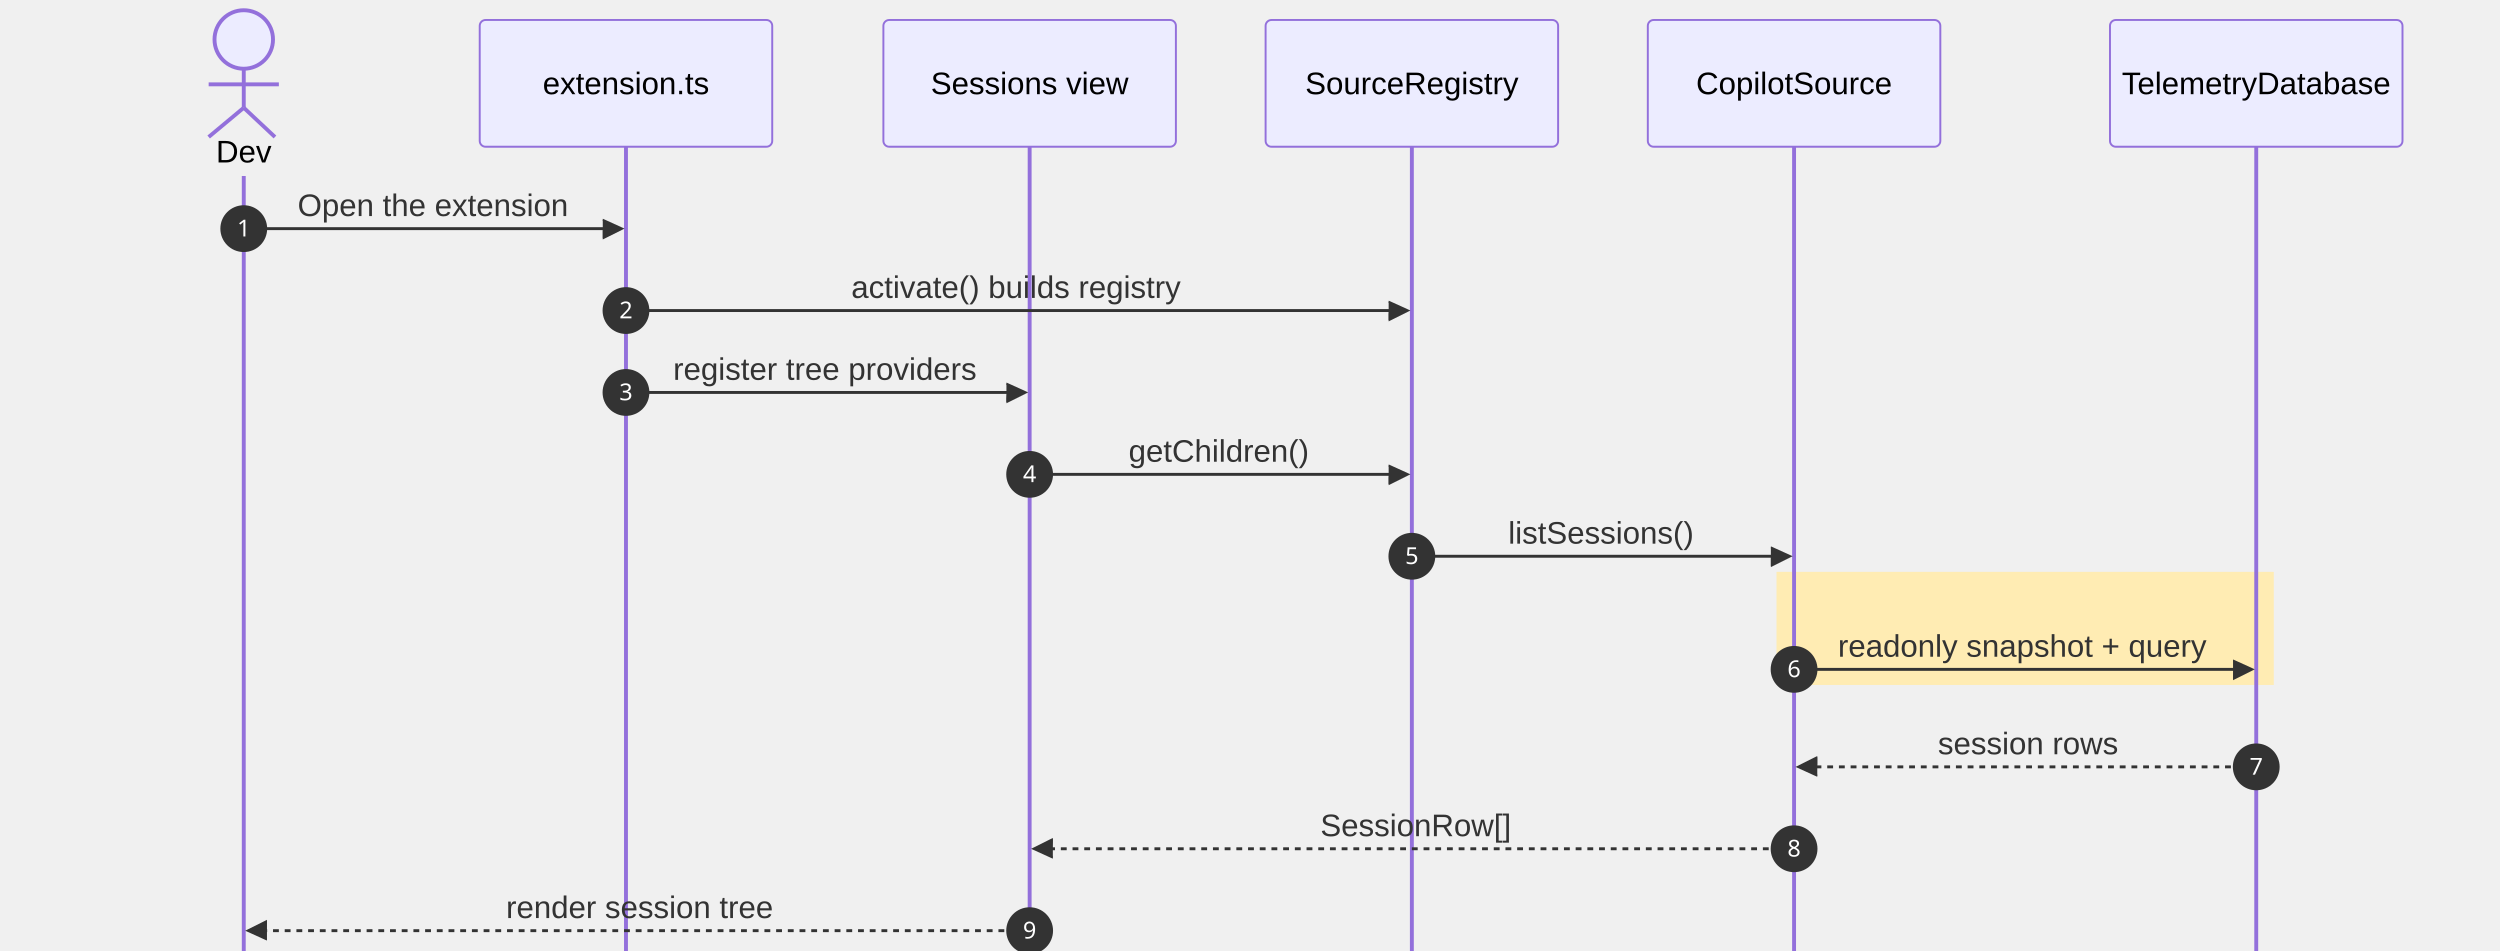
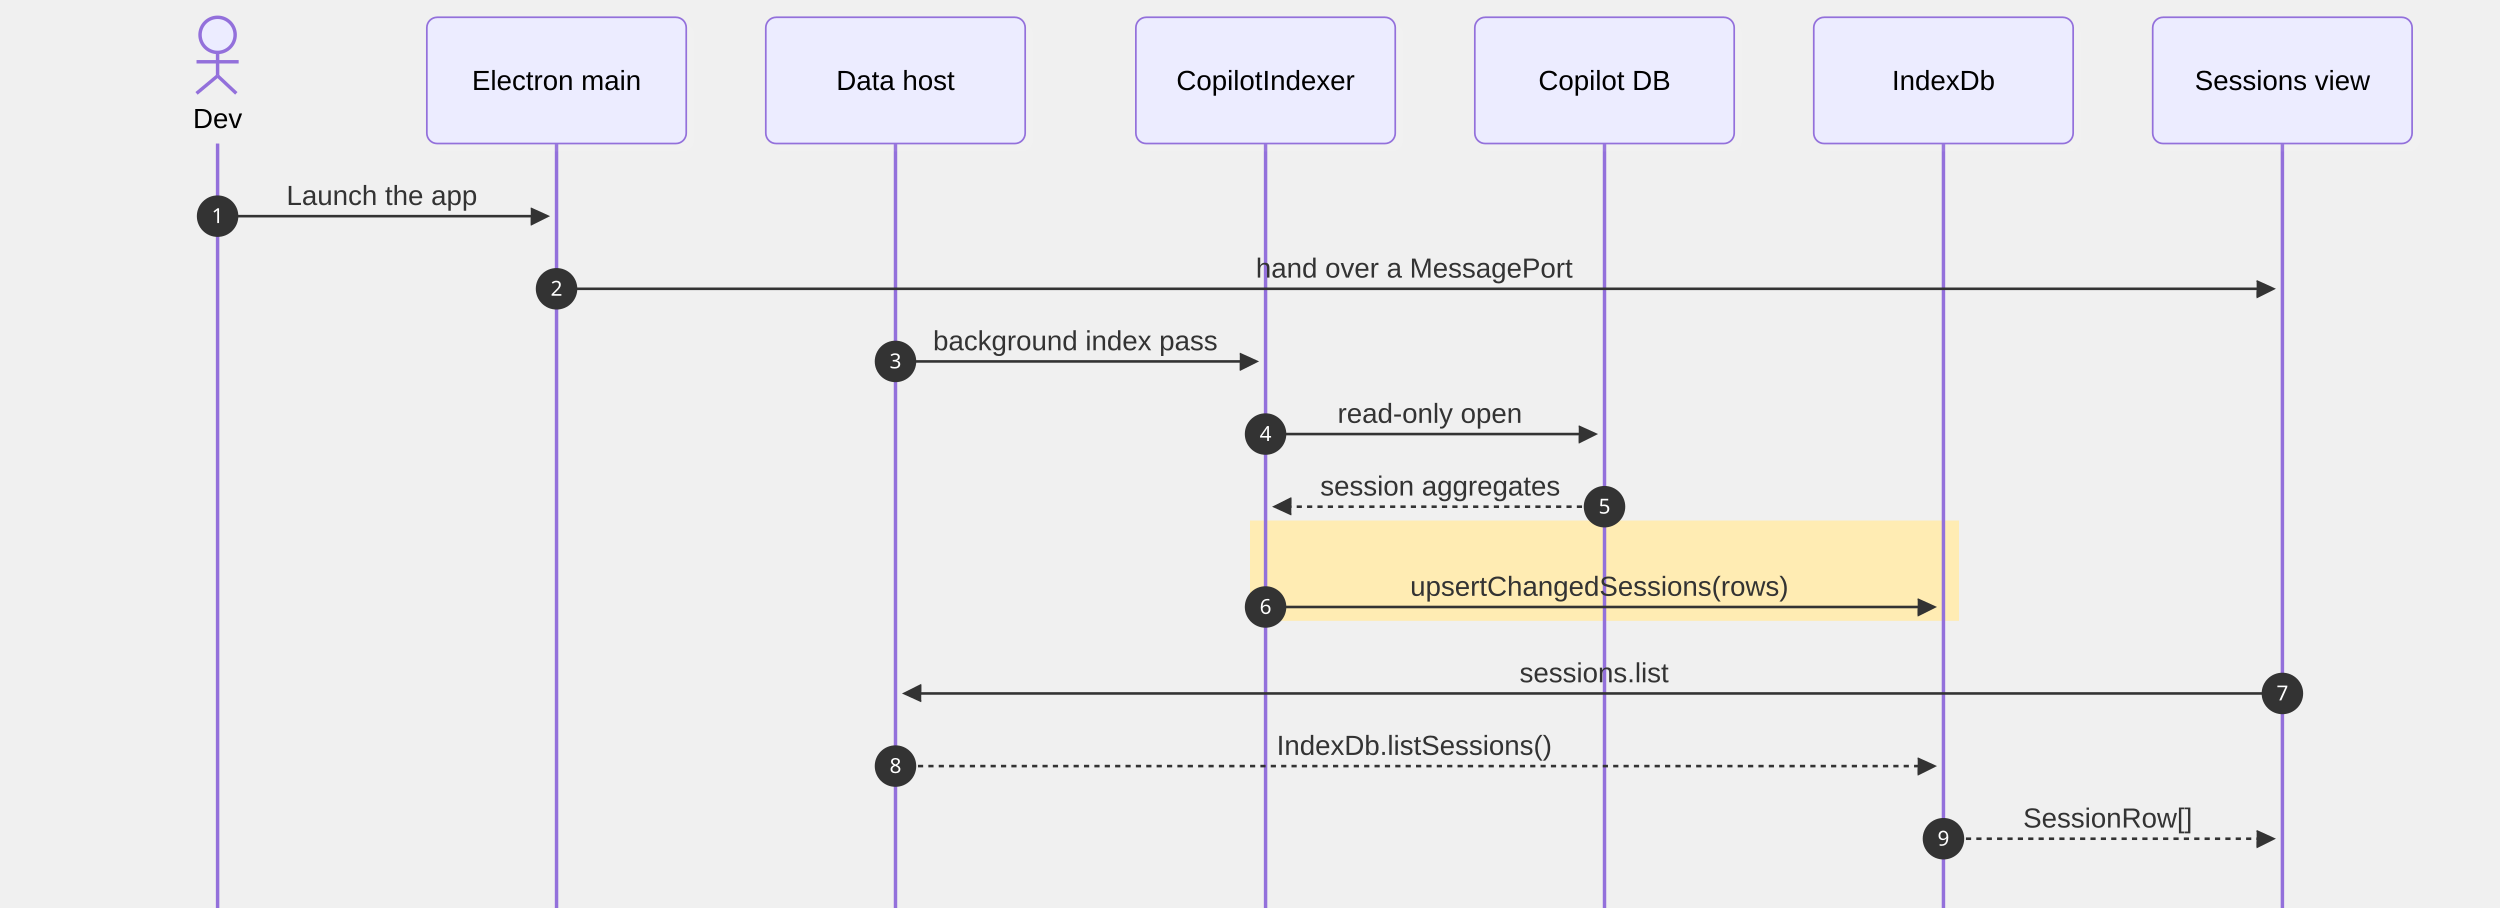
- <svg xmlns="http://www.w3.org/2000/svg" width="760" height="289" id="my-svg" style="max-width:760px;background-color:white;" viewBox="-50 -10 1282 487" role="graphics-document document" aria-roledescription="sequence">
-   <rect x="861" y="283" fill="rgb(255,236,179)" width="255" height="58" class="rect" />
+ <svg xmlns="http://www.w3.org/2000/svg" width="760" height="276" id="my-svg" style="max-width:760px;background-color:white;" viewBox="-50 -10 1444 525" role="graphics-document document" aria-roledescription="sequence">
+   <rect x="672" y="291" fill="rgb(255,236,179)" width="410" height="58" class="rect" />
  <g>
-     <line id="actor5" x1="1107" y1="65" x2="1107" y2="2000" class="actor-line 200" stroke-width="0.5px" stroke="#999" name="DB" data-et="life-line" data-id="DB" />
-     <g id="root-5" data-et="participant" data-type="participant" data-id="DB">
-       <rect x="1032" y="0" fill="#eaeaea" stroke="#666" width="150" height="65" name="DB" rx="3" ry="3" class="actor actor-top" />
-       <text x="1107" y="32.5" dominant-baseline="central" alignment-baseline="central" class="actor actor-box" style="text-anchor: middle; font-size: 16px; font-weight: 400;">
-         <tspan x="1107" dy="0">TelemetryDatabase</tspan>
+     <line id="actor6" x1="1269" y1="73" x2="1269" y2="2000" class="actor-line 200" stroke-width="0.5px" stroke="#999" name="View" data-et="life-line" data-id="View" />
+     <g id="root-6" data-look="neo" data-et="participant" data-type="participant" data-id="View">
+       <rect x="1194" y="0" fill="#eaeaea" stroke="#666" width="150" height="73" name="View" rx="6" ry="6" class="actor actor-top" data-look="neo" filter="url(#my-svg-drop-shadow)" />
+       <text x="1269" y="36.5" dominant-baseline="central" alignment-baseline="central" class="actor actor-box" style="text-anchor: middle; font-size: 16px; font-weight: 400;">
+         <tspan x="1269" dy="0">Sessions view</tspan>
      </text>
    </g>
  </g>
  <g>
-     <line id="actor4" x1="870" y1="65" x2="870" y2="2000" class="actor-line 200" stroke-width="0.5px" stroke="#999" name="Src" data-et="life-line" data-id="Src" />
-     <g id="root-4" data-et="participant" data-type="participant" data-id="Src">
-       <rect x="795" y="0" fill="#eaeaea" stroke="#666" width="150" height="65" name="Src" rx="3" ry="3" class="actor actor-top" />
-       <text x="870" y="32.5" dominant-baseline="central" alignment-baseline="central" class="actor actor-box" style="text-anchor: middle; font-size: 16px; font-weight: 400;">
-         <tspan x="870" dy="0">CopilotSource</tspan>
+     <line id="actor5" x1="1073" y1="73" x2="1073" y2="2000" class="actor-line 200" stroke-width="0.5px" stroke="#999" name="Index" data-et="life-line" data-id="Index" />
+     <g id="root-5" data-look="neo" data-et="participant" data-type="participant" data-id="Index">
+       <rect x="998" y="0" fill="#eaeaea" stroke="#666" width="150" height="73" name="Index" rx="6" ry="6" class="actor actor-top" data-look="neo" filter="url(#my-svg-drop-shadow)" />
+       <text x="1073" y="36.5" dominant-baseline="central" alignment-baseline="central" class="actor actor-box" style="text-anchor: middle; font-size: 16px; font-weight: 400;">
+         <tspan x="1073" dy="0">IndexDb</tspan>
      </text>
    </g>
  </g>
  <g>
-     <line id="actor3" x1="674" y1="65" x2="674" y2="2000" class="actor-line 200" stroke-width="0.5px" stroke="#999" name="Reg" data-et="life-line" data-id="Reg" />
-     <g id="root-3" data-et="participant" data-type="participant" data-id="Reg">
-       <rect x="599" y="0" fill="#eaeaea" stroke="#666" width="150" height="65" name="Reg" rx="3" ry="3" class="actor actor-top" />
-       <text x="674" y="32.5" dominant-baseline="central" alignment-baseline="central" class="actor actor-box" style="text-anchor: middle; font-size: 16px; font-weight: 400;">
-         <tspan x="674" dy="0">SourceRegistry</tspan>
+     <line id="actor4" x1="877" y1="73" x2="877" y2="2000" class="actor-line 200" stroke-width="0.5px" stroke="#999" name="Cop" data-et="life-line" data-id="Cop" />
+     <g id="root-4" data-look="neo" data-et="participant" data-type="participant" data-id="Cop">
+       <rect x="802" y="0" fill="#eaeaea" stroke="#666" width="150" height="73" name="Cop" rx="6" ry="6" class="actor actor-top" data-look="neo" filter="url(#my-svg-drop-shadow)" />
+       <text x="877" y="36.5" dominant-baseline="central" alignment-baseline="central" class="actor actor-box" style="text-anchor: middle; font-size: 16px; font-weight: 400;">
+         <tspan x="877" dy="0">Copilot DB</tspan>
      </text>
    </g>
  </g>
  <g>
-     <line id="actor2" x1="478" y1="65" x2="478" y2="2000" class="actor-line 200" stroke-width="0.5px" stroke="#999" name="View" data-et="life-line" data-id="View" />
-     <g id="root-2" data-et="participant" data-type="participant" data-id="View">
-       <rect x="403" y="0" fill="#eaeaea" stroke="#666" width="150" height="65" name="View" rx="3" ry="3" class="actor actor-top" />
-       <text x="478" y="32.5" dominant-baseline="central" alignment-baseline="central" class="actor actor-box" style="text-anchor: middle; font-size: 16px; font-weight: 400;">
-         <tspan x="478" dy="0">Sessions view</tspan>
+     <line id="actor3" x1="681" y1="73" x2="681" y2="2000" class="actor-line 200" stroke-width="0.5px" stroke="#999" name="Idx" data-et="life-line" data-id="Idx" />
+     <g id="root-3" data-look="neo" data-et="participant" data-type="participant" data-id="Idx">
+       <rect x="606" y="0" fill="#eaeaea" stroke="#666" width="150" height="73" name="Idx" rx="6" ry="6" class="actor actor-top" data-look="neo" filter="url(#my-svg-drop-shadow)" />
+       <text x="681" y="36.5" dominant-baseline="central" alignment-baseline="central" class="actor actor-box" style="text-anchor: middle; font-size: 16px; font-weight: 400;">
+         <tspan x="681" dy="0">CopilotIndexer</tspan>
      </text>
    </g>
  </g>
  <g>
-     <line id="actor1" x1="271" y1="65" x2="271" y2="2000" class="actor-line 200" stroke-width="0.5px" stroke="#999" name="Ext" data-et="life-line" data-id="Ext" />
-     <g id="root-1" data-et="participant" data-type="participant" data-id="Ext">
-       <rect x="196" y="0" fill="#eaeaea" stroke="#666" width="150" height="65" name="Ext" rx="3" ry="3" class="actor actor-top" />
-       <text x="271" y="32.5" dominant-baseline="central" alignment-baseline="central" class="actor actor-box" style="text-anchor: middle; font-size: 16px; font-weight: 400;">
-         <tspan x="271" dy="0">extension.ts</tspan>
+     <line id="actor2" x1="467" y1="73" x2="467" y2="2000" class="actor-line 200" stroke-width="0.5px" stroke="#999" name="Host" data-et="life-line" data-id="Host" />
+     <g id="root-2" data-look="neo" data-et="participant" data-type="participant" data-id="Host">
+       <rect x="392" y="0" fill="#eaeaea" stroke="#666" width="150" height="73" name="Host" rx="6" ry="6" class="actor actor-top" data-look="neo" filter="url(#my-svg-drop-shadow)" />
+       <text x="467" y="36.5" dominant-baseline="central" alignment-baseline="central" class="actor actor-box" style="text-anchor: middle; font-size: 16px; font-weight: 400;">
+         <tspan x="467" dy="0">Data host</tspan>
      </text>
    </g>
  </g>
  <g>
-     <line id="actor0" x1="75" y1="80" x2="75" y2="2000" class="actor-line 200" stroke-width="0.5px" stroke="#999" name="Dev" data-et="life-line" data-id="Dev" />
+     <line id="actor1" x1="271" y1="73" x2="271" y2="2000" class="actor-line 200" stroke-width="0.5px" stroke="#999" name="Main" data-et="life-line" data-id="Main" />
+     <g id="root-1" data-look="neo" data-et="participant" data-type="participant" data-id="Main">
+       <rect x="196" y="0" fill="#eaeaea" stroke="#666" width="150" height="73" name="Main" rx="6" ry="6" class="actor actor-top" data-look="neo" filter="url(#my-svg-drop-shadow)" />
+       <text x="271" y="36.5" dominant-baseline="central" alignment-baseline="central" class="actor actor-box" style="text-anchor: middle; font-size: 16px; font-weight: 400;">
+         <tspan x="271" dy="0">Electron main</tspan>
+       </text>
+     </g>
  </g>
-   <style>#my-svg{font-family:"trebuchet ms",verdana,arial,sans-serif;font-size:15px;fill:#333;}@keyframes edge-animation-frame{from{stroke-dashoffset:0;}}@keyframes dash{to{stroke-dashoffset:0;}}#my-svg .edge-animation-slow{stroke-dasharray:9,5!important;stroke-dashoffset:900;animation:dash 50s linear infinite;stroke-linecap:round;}#my-svg .edge-animation-fast{stroke-dasharray:9,5!important;stroke-dashoffset:900;animation:dash 20s linear infinite;stroke-linecap:round;}#my-svg .error-icon{fill:#552222;}#my-svg .error-text{fill:#552222;stroke:#552222;}#my-svg .edge-thickness-normal{stroke-width:1px;}#my-svg .edge-thickness-thick{stroke-width:3.5px;}#my-svg .edge-pattern-solid{stroke-dasharray:0;}#my-svg .edge-thickness-invisible{stroke-width:0;fill:none;}#my-svg .edge-pattern-dashed{stroke-dasharray:3;}#my-svg .edge-pattern-dotted{stroke-dasharray:2;}#my-svg .marker{fill:#333333;stroke:#333333;}#my-svg .marker.cross{stroke:#333333;}#my-svg svg{font-family:"trebuchet ms",verdana,arial,sans-serif;font-size:15px;}#my-svg p{margin:0;}#my-svg .actor{stroke:#9370DB;fill:#ECECFF;stroke-width:1;}#my-svg rect.actor.outer-path[data-look="neo"]{filter:drop-shadow(1px 2px 2px rgba(185, 185, 185, 1));}#my-svg rect.note[data-look="neo"]{stroke:#aaaa33;fill:#fff5ad;filter:drop-shadow(1px 2px 2px rgba(185, 185, 185, 1));}#my-svg text.actor&gt;tspan{fill:black;stroke:none;}#my-svg .actor-line{stroke:#9370DB;}#my-svg .innerArc{stroke-width:1.5;stroke-dasharray:none;}#my-svg .messageLine0{stroke-width:1.5;stroke-dasharray:none;stroke:#333;}#my-svg .messageLine1{stroke-width:1.5;stroke-dasharray:2,2;stroke:#333;}#my-svg [id$="-arrowhead"] path{fill:#333;stroke:#333;}#my-svg .sequenceNumber{fill:white;}#my-svg [id$="-sequencenumber"]{fill:#333;}#my-svg [id$="-crosshead"] path{fill:#333;stroke:#333;}#my-svg .messageText{fill:#333;stroke:none;}#my-svg .labelBox{stroke:#9370DB;fill:#ECECFF;filter:none;}#my-svg .labelText,#my-svg .labelText&gt;tspan{fill:black;stroke:none;}#my-svg .loopText,#my-svg .loopText&gt;tspan{fill:black;stroke:none;}#my-svg .sectionTitle,#my-svg .sectionTitle&gt;tspan{fill:black;stroke:none;}#my-svg .loopLine{stroke-width:2px;stroke-dasharray:2,2;stroke:#9370DB;fill:#9370DB;}#my-svg .note{stroke:#aaaa33;fill:#fff5ad;}#my-svg .noteText,#my-svg .noteText&gt;tspan{fill:black;stroke:none;font-weight:normal;}#my-svg .activation0{fill:#f4f4f4;stroke:#666;}#my-svg .activation1{fill:#f4f4f4;stroke:#666;}#my-svg .activation2{fill:#f4f4f4;stroke:#666;}#my-svg .actorPopupMenu{position:absolute;}#my-svg .actorPopupMenuPanel{position:absolute;fill:#ECECFF;box-shadow:0px 8px 16px 0px rgba(0,0,0,0.2);filter:drop-shadow(3px 5px 2px rgb(0 0 0 / 0.4));}#my-svg .actor-man circle,#my-svg line{fill:#ECECFF;stroke-width:2px;}#my-svg g rect.rect{filter:drop-shadow(1px 2px 2px rgba(185, 185, 185, 1));stroke:#9370DB;}#my-svg .node .neo-node{stroke:#9370DB;}#my-svg [data-look="neo"].node rect,#my-svg [data-look="neo"].cluster rect,#my-svg [data-look="neo"].node polygon{stroke:#9370DB;filter:drop-shadow(1px 2px 2px rgba(185, 185, 185, 1));}#my-svg [data-look="neo"].swimlane.cluster rect{filter:none;}#my-svg [data-look="neo"].node path{stroke:#9370DB;stroke-width:1px;}#my-svg [data-look="neo"].node .outer-path{filter:drop-shadow(1px 2px 2px rgba(185, 185, 185, 1));}#my-svg [data-look="neo"].node .neo-line path{stroke:#9370DB;filter:none;}#my-svg [data-look="neo"].node circle{stroke:#9370DB;filter:drop-shadow(1px 2px 2px rgba(185, 185, 185, 1));}#my-svg [data-look="neo"].node circle .state-start{fill:#000000;}#my-svg [data-look="neo"].icon-shape .icon{fill:#9370DB;filter:drop-shadow(1px 2px 2px rgba(185, 185, 185, 1));}#my-svg [data-look="neo"].icon-shape .icon-neo path{stroke:#9370DB;filter:drop-shadow(1px 2px 2px rgba(185, 185, 185, 1));}#my-svg :root{--mermaid-font-family:"trebuchet ms",verdana,arial,sans-serif;}</style>
+   <g>
+     <line id="actor0" x1="75" y1="73" x2="75" y2="2000" class="actor-line 200" stroke-width="0.5px" stroke="#999" name="Dev" data-et="life-line" data-id="Dev" />
+   </g>
+   <style>#my-svg{font-family:"trebuchet ms",verdana,arial,sans-serif;font-size:15px;fill:#333;}@keyframes edge-animation-frame{from{stroke-dashoffset:0;}}@keyframes dash{to{stroke-dashoffset:0;}}#my-svg .edge-animation-slow{stroke-dasharray:9,5!important;stroke-dashoffset:900;animation:dash 50s linear infinite;stroke-linecap:round;}#my-svg .edge-animation-fast{stroke-dasharray:9,5!important;stroke-dashoffset:900;animation:dash 20s linear infinite;stroke-linecap:round;}#my-svg .error-icon{fill:#552222;}#my-svg .error-text{fill:#552222;stroke:#552222;}#my-svg .edge-thickness-normal{stroke-width:1px;}#my-svg .edge-thickness-thick{stroke-width:3.5px;}#my-svg .edge-pattern-solid{stroke-dasharray:0;}#my-svg .edge-thickness-invisible{stroke-width:0;fill:none;}#my-svg .edge-pattern-dashed{stroke-dasharray:3;}#my-svg .edge-pattern-dotted{stroke-dasharray:2;}#my-svg .marker{fill:#333333;stroke:#333333;}#my-svg .marker.cross{stroke:#333333;}#my-svg svg{font-family:"trebuchet ms",verdana,arial,sans-serif;font-size:15px;}#my-svg p{margin:0;}#my-svg .actor{stroke:#9370DB;fill:#ECECFF;stroke-width:1;}#my-svg rect.actor.outer-path[data-look="neo"]{filter:drop-shadow(1px 2px 2px rgba(185, 185, 185, 1));}#my-svg rect.note[data-look="neo"]{stroke:#aaaa33;fill:#fff5ad;filter:drop-shadow(1px 2px 2px rgba(185, 185, 185, 1));}#my-svg text.actor&gt;tspan{fill:black;stroke:none;}#my-svg .actor-line{stroke:#9370DB;}#my-svg .innerArc{stroke-width:1.5;stroke-dasharray:none;}#my-svg .messageLine0{stroke-width:1.5;stroke-dasharray:none;stroke:#333;}#my-svg .messageLine1{stroke-width:1.5;stroke-dasharray:2,2;stroke:#333;}#my-svg [id$="-arrowhead"] path{fill:#333;stroke:#333;}#my-svg .sequenceNumber{fill:white;}#my-svg [id$="-sequencenumber"]{fill:#333;}#my-svg [id$="-crosshead"] path{fill:#333;stroke:#333;}#my-svg .messageText{fill:#333;stroke:none;}#my-svg .labelBox{stroke:#9370DB;fill:#ECECFF;filter:drop-shadow(1px 2px 2px rgba(185, 185, 185, 1));}#my-svg .labelText,#my-svg .labelText&gt;tspan{fill:black;stroke:none;}#my-svg .loopText,#my-svg .loopText&gt;tspan{fill:black;stroke:none;}#my-svg .sectionTitle,#my-svg .sectionTitle&gt;tspan{fill:black;stroke:none;}#my-svg .loopLine{stroke-width:2px;stroke-dasharray:2,2;stroke:#9370DB;fill:#9370DB;}#my-svg .note{stroke:#aaaa33;fill:#fff5ad;}#my-svg .noteText,#my-svg .noteText&gt;tspan{fill:black;stroke:none;}#my-svg .activation0{fill:#f4f4f4;stroke:#666;}#my-svg .activation1{fill:#f4f4f4;stroke:#666;}#my-svg .activation2{fill:#f4f4f4;stroke:#666;}#my-svg .actorPopupMenu{position:absolute;}#my-svg .actorPopupMenuPanel{position:absolute;fill:#ECECFF;box-shadow:0px 8px 16px 0px rgba(0,0,0,0.2);filter:drop-shadow(3px 5px 2px rgb(0 0 0 / 0.4));}#my-svg .actor-man circle,#my-svg line{fill:#ECECFF;stroke-width:2px;}#my-svg g rect.rect{filter:drop-shadow(1px 2px 2px rgba(185, 185, 185, 1));stroke:#9370DB;}#my-svg .node .neo-node{stroke:#9370DB;}#my-svg [data-look="neo"].node rect,#my-svg [data-look="neo"].cluster rect,#my-svg [data-look="neo"].node polygon{stroke:#9370DB;filter:drop-shadow(1px 2px 2px rgba(185, 185, 185, 1));}#my-svg [data-look="neo"].swimlane.cluster rect{filter:none;}#my-svg [data-look="neo"].node path{stroke:#9370DB;stroke-width:1px;}#my-svg [data-look="neo"].node .outer-path{filter:drop-shadow(1px 2px 2px rgba(185, 185, 185, 1));}#my-svg [data-look="neo"].node .neo-line path{stroke:#9370DB;filter:none;}#my-svg [data-look="neo"].node circle{stroke:#9370DB;filter:drop-shadow(1px 2px 2px rgba(185, 185, 185, 1));}#my-svg [data-look="neo"].node circle .state-start{fill:#000000;}#my-svg [data-look="neo"].icon-shape .icon{fill:#9370DB;filter:drop-shadow(1px 2px 2px rgba(185, 185, 185, 1));}#my-svg [data-look="neo"].icon-shape .icon-neo path{stroke:#9370DB;filter:drop-shadow(1px 2px 2px rgba(185, 185, 185, 1));}#my-svg :root{--mermaid-font-family:"trebuchet ms",verdana,arial,sans-serif;}</style>
  <g />
  <defs>
    <symbol id="my-svg-computer" width="24" height="24">
      <path transform="scale(.5)" d="M2 2v13h20v-13h-20zm18 11h-16v-9h16v9zm-10.228 6l.466-1h3.524l.467 1h-4.457zm14.228 3h-24l2-6h2.104l-1.33 4h18.45l-1.297-4h2.073l2 6zm-5-10h-14v-7h14v7z" />
    </symbol>
  </defs>
  <defs>
    <symbol id="my-svg-database" fill-rule="evenodd" clip-rule="evenodd">
      <path transform="scale(.5)" d="M12.258.001l.256.004.255.005.253.008.251.01.249.012.247.015.246.016.242.019.241.02.239.023.236.024.233.027.231.028.229.031.225.032.223.034.22.036.217.038.214.04.211.041.208.043.205.045.201.046.198.048.194.05.191.051.187.053.183.054.18.056.175.057.172.059.168.06.163.061.16.063.155.064.15.066.074.033.073.033.071.034.07.034.069.035.068.035.067.035.066.035.064.036.064.036.062.036.06.036.06.037.058.037.058.037.055.038.055.038.053.038.052.038.051.039.05.039.048.039.047.039.045.04.044.04.043.04.041.04.04.041.039.041.037.041.036.041.034.041.033.042.032.042.03.042.029.042.027.042.026.043.024.043.023.043.021.043.02.043.018.044.017.043.015.044.013.044.012.044.011.045.009.044.007.045.006.045.004.045.002.045.001.045v17l-.001.045-.002.045-.004.045-.006.045-.007.045-.009.044-.011.045-.012.044-.013.044-.015.044-.017.043-.018.044-.02.043-.021.043-.023.043-.024.043-.026.043-.027.042-.029.042-.03.042-.032.042-.033.042-.034.041-.036.041-.037.041-.039.041-.04.041-.041.04-.043.04-.044.04-.045.04-.047.039-.048.039-.05.039-.051.039-.052.038-.053.038-.055.038-.055.038-.058.037-.058.037-.06.037-.06.036-.062.036-.064.036-.064.036-.066.035-.067.035-.068.035-.069.035-.07.034-.071.034-.073.033-.074.033-.15.066-.155.064-.16.063-.163.061-.168.06-.172.059-.175.057-.18.056-.183.054-.187.053-.191.051-.194.05-.198.048-.201.046-.205.045-.208.043-.211.041-.214.04-.217.038-.22.036-.223.034-.225.032-.229.031-.231.028-.233.027-.236.024-.239.023-.241.02-.242.019-.246.016-.247.015-.249.012-.251.01-.253.008-.255.005-.256.004-.258.001-.258-.001-.256-.004-.255-.005-.253-.008-.251-.01-.249-.012-.247-.015-.245-.016-.243-.019-.241-.02-.238-.023-.236-.024-.234-.027-.231-.028-.228-.031-.226-.032-.223-.034-.22-.036-.217-.038-.214-.04-.211-.041-.208-.043-.204-.045-.201-.046-.198-.048-.195-.05-.19-.051-.187-.053-.184-.054-.179-.056-.176-.057-.172-.059-.167-.06-.164-.061-.159-.063-.155-.064-.151-.066-.074-.033-.072-.033-.072-.034-.07-.034-.069-.035-.068-.035-.067-.035-.066-.035-.064-.036-.063-.036-.062-.036-.061-.036-.06-.037-.058-.037-.057-.037-.056-.038-.055-.038-.053-.038-.052-.038-.051-.039-.049-.039-.049-.039-.046-.039-.046-.04-.044-.04-.043-.04-.041-.04-.04-.041-.039-.041-.037-.041-.036-.041-.034-.041-.033-.042-.032-.042-.03-.042-.029-.042-.027-.042-.026-.043-.024-.043-.023-.043-.021-.043-.02-.043-.018-.044-.017-.043-.015-.044-.013-.044-.012-.044-.011-.045-.009-.044-.007-.045-.006-.045-.004-.045-.002-.045-.001-.045v-17l.001-.045.002-.045.004-.045.006-.045.007-.045.009-.044.011-.045.012-.044.013-.044.015-.044.017-.043.018-.044.02-.043.021-.043.023-.043.024-.043.026-.043.027-.042.029-.042.03-.042.032-.042.033-.042.034-.041.036-.041.037-.041.039-.041.04-.041.041-.04.043-.04.044-.04.046-.04.046-.039.049-.039.049-.039.051-.039.052-.038.053-.038.055-.038.056-.038.057-.037.058-.037.06-.037.061-.036.062-.036.063-.036.064-.036.066-.035.067-.035.068-.035.069-.035.07-.034.072-.034.072-.033.074-.033.151-.066.155-.064.159-.063.164-.061.167-.06.172-.059.176-.057.179-.056.184-.054.187-.053.19-.051.195-.05.198-.048.201-.046.204-.045.208-.043.211-.041.214-.04.217-.038.22-.036.223-.034.226-.032.228-.031.231-.028.234-.027.236-.024.238-.023.241-.02.243-.019.245-.016.247-.015.249-.012.251-.01.253-.008.255-.005.256-.004.258-.001.258.001zm-9.258 20.499v.01l.001.021.003.021.004.022.005.021.006.022.007.022.009.023.01.022.011.023.012.023.013.023.015.023.016.024.017.023.018.024.019.024.021.024.022.025.023.024.024.025.052.049.056.05.061.051.066.051.07.051.075.051.079.052.084.052.088.052.092.052.097.052.102.051.105.052.11.052.114.051.119.051.123.051.127.05.131.05.135.05.139.048.144.049.147.047.152.047.155.047.16.045.163.045.167.043.171.043.176.041.178.041.183.039.187.039.19.037.194.035.197.035.202.033.204.031.209.03.212.029.216.027.219.025.222.024.226.021.23.02.233.018.236.016.24.015.243.012.246.01.249.008.253.005.256.004.259.001.26-.001.257-.004.254-.005.25-.008.247-.011.244-.012.241-.014.237-.016.233-.018.231-.021.226-.021.224-.024.22-.026.216-.027.212-.028.21-.031.205-.031.202-.034.198-.034.194-.036.191-.037.187-.039.183-.04.179-.04.175-.042.172-.043.168-.044.163-.045.16-.046.155-.046.152-.047.148-.048.143-.049.139-.049.136-.05.131-.05.126-.05.123-.051.118-.052.114-.051.11-.052.106-.052.101-.052.096-.052.092-.052.088-.053.083-.051.079-.052.074-.052.07-.051.065-.051.06-.051.056-.05.051-.05.023-.024.023-.025.021-.024.02-.024.019-.024.018-.024.017-.024.015-.023.014-.024.013-.023.012-.023.01-.023.01-.022.008-.022.006-.022.006-.022.004-.022.004-.021.001-.021.001-.021v-4.127l-.077.055-.08.053-.083.054-.085.053-.087.052-.09.052-.093.051-.095.05-.097.05-.1.049-.102.049-.105.048-.106.047-.109.047-.111.046-.114.045-.115.045-.118.044-.12.043-.122.042-.124.042-.126.041-.128.04-.13.04-.132.038-.134.038-.135.037-.138.037-.139.035-.142.035-.143.034-.144.033-.147.032-.148.031-.15.03-.151.03-.153.029-.154.027-.156.027-.158.026-.159.025-.161.024-.162.023-.163.022-.165.021-.166.02-.167.019-.169.018-.169.017-.171.016-.173.015-.173.014-.175.013-.175.012-.177.011-.178.01-.179.008-.179.008-.181.006-.182.005-.182.004-.184.003-.184.002h-.37l-.184-.002-.184-.003-.182-.004-.182-.005-.181-.006-.179-.008-.179-.008-.178-.01-.176-.011-.176-.012-.175-.013-.173-.014-.172-.015-.171-.016-.17-.017-.169-.018-.167-.019-.166-.02-.165-.021-.163-.022-.162-.023-.161-.024-.159-.025-.157-.026-.156-.027-.155-.027-.153-.029-.151-.03-.15-.03-.148-.031-.146-.032-.145-.033-.143-.034-.141-.035-.14-.035-.137-.037-.136-.037-.134-.038-.132-.038-.13-.04-.128-.04-.126-.041-.124-.042-.122-.042-.12-.044-.117-.043-.116-.045-.113-.045-.112-.046-.109-.047-.106-.047-.105-.048-.102-.049-.1-.049-.097-.05-.095-.05-.093-.052-.09-.051-.087-.052-.085-.053-.083-.054-.08-.054-.077-.054v4.127zm0-5.654v.011l.001.021.003.021.004.021.005.022.006.022.007.022.009.022.01.022.011.023.012.023.013.023.015.024.016.023.017.024.018.024.019.024.021.024.022.024.023.025.024.024.052.05.056.05.061.05.066.051.07.051.075.052.079.051.084.052.088.052.092.052.097.052.102.052.105.052.11.051.114.051.119.052.123.05.127.051.131.05.135.049.139.049.144.048.147.048.152.047.155.046.16.045.163.045.167.044.171.042.176.042.178.04.183.04.187.038.19.037.194.036.197.034.202.033.204.032.209.03.212.028.216.027.219.025.222.024.226.022.23.02.233.018.236.016.24.014.243.012.246.01.249.008.253.006.256.003.259.001.26-.001.257-.003.254-.006.25-.008.247-.01.244-.012.241-.015.237-.016.233-.018.231-.02.226-.022.224-.024.22-.025.216-.027.212-.029.21-.03.205-.032.202-.033.198-.035.194-.036.191-.037.187-.039.183-.039.179-.041.175-.042.172-.043.168-.044.163-.045.16-.045.155-.047.152-.047.148-.048.143-.048.139-.05.136-.049.131-.05.126-.051.123-.051.118-.051.114-.052.11-.052.106-.052.101-.052.096-.052.092-.052.088-.052.083-.052.079-.052.074-.051.07-.052.065-.051.06-.05.056-.051.051-.049.023-.025.023-.024.021-.025.02-.024.019-.024.018-.024.017-.024.015-.023.014-.023.013-.024.012-.022.01-.023.01-.023.008-.022.006-.022.006-.022.004-.021.004-.022.001-.021.001-.021v-4.139l-.077.054-.08.054-.083.054-.085.052-.087.053-.09.051-.093.051-.095.051-.097.05-.1.049-.102.049-.105.048-.106.047-.109.047-.111.046-.114.045-.115.044-.118.044-.12.044-.122.042-.124.042-.126.041-.128.04-.13.039-.132.039-.134.038-.135.037-.138.036-.139.036-.142.035-.143.033-.144.033-.147.033-.148.031-.15.03-.151.03-.153.028-.154.028-.156.027-.158.026-.159.025-.161.024-.162.023-.163.022-.165.021-.166.02-.167.019-.169.018-.169.017-.171.016-.173.015-.173.014-.175.013-.175.012-.177.011-.178.009-.179.009-.179.007-.181.007-.182.005-.182.004-.184.003-.184.002h-.37l-.184-.002-.184-.003-.182-.004-.182-.005-.181-.007-.179-.007-.179-.009-.178-.009-.176-.011-.176-.012-.175-.013-.173-.014-.172-.015-.171-.016-.17-.017-.169-.018-.167-.019-.166-.02-.165-.021-.163-.022-.162-.023-.161-.024-.159-.025-.157-.026-.156-.027-.155-.028-.153-.028-.151-.03-.15-.03-.148-.031-.146-.033-.145-.033-.143-.033-.141-.035-.14-.036-.137-.036-.136-.037-.134-.038-.132-.039-.13-.039-.128-.04-.126-.041-.124-.042-.122-.043-.12-.043-.117-.044-.116-.044-.113-.046-.112-.046-.109-.046-.106-.047-.105-.048-.102-.049-.1-.049-.097-.05-.095-.051-.093-.051-.09-.051-.087-.053-.085-.052-.083-.054-.08-.054-.077-.054v4.139zm0-5.666v.011l.001.02.003.022.004.021.005.022.006.021.007.022.009.023.01.022.011.023.012.023.013.023.015.023.016.024.017.024.018.023.019.024.021.025.022.024.023.024.024.025.052.05.056.05.061.05.066.051.07.051.075.052.079.051.084.052.088.052.092.052.097.052.102.052.105.051.11.052.114.051.119.051.123.051.127.05.131.05.135.05.139.049.144.048.147.048.152.047.155.046.16.045.163.045.167.043.171.043.176.042.178.04.183.04.187.038.19.037.194.036.197.034.202.033.204.032.209.03.212.028.216.027.219.025.222.024.226.021.23.02.233.018.236.017.24.014.243.012.246.01.249.008.253.006.256.003.259.001.26-.001.257-.003.254-.006.25-.008.247-.01.244-.013.241-.014.237-.016.233-.018.231-.02.226-.022.224-.024.22-.025.216-.027.212-.029.21-.03.205-.032.202-.033.198-.035.194-.036.191-.037.187-.039.183-.039.179-.041.175-.042.172-.043.168-.044.163-.045.16-.045.155-.047.152-.047.148-.048.143-.049.139-.049.136-.049.131-.051.126-.05.123-.051.118-.052.114-.051.11-.052.106-.052.101-.052.096-.052.092-.052.088-.052.083-.052.079-.052.074-.052.07-.051.065-.051.06-.051.056-.05.051-.049.023-.025.023-.025.021-.024.02-.024.019-.024.018-.024.017-.024.015-.023.014-.024.013-.023.012-.023.01-.022.01-.023.008-.022.006-.022.006-.022.004-.022.004-.021.001-.021.001-.021v-4.153l-.077.054-.08.054-.083.053-.085.053-.087.053-.09.051-.093.051-.095.051-.097.05-.1.049-.102.048-.105.048-.106.048-.109.046-.111.046-.114.046-.115.044-.118.044-.12.043-.122.043-.124.042-.126.041-.128.04-.13.039-.132.039-.134.038-.135.037-.138.036-.139.036-.142.034-.143.034-.144.033-.147.032-.148.032-.15.03-.151.03-.153.028-.154.028-.156.027-.158.026-.159.024-.161.024-.162.023-.163.023-.165.021-.166.02-.167.019-.169.018-.169.017-.171.016-.173.015-.173.014-.175.013-.175.012-.177.01-.178.01-.179.009-.179.007-.181.006-.182.006-.182.004-.184.003-.184.001-.185.001-.185-.001-.184-.001-.184-.003-.182-.004-.182-.006-.181-.006-.179-.007-.179-.009-.178-.01-.176-.01-.176-.012-.175-.013-.173-.014-.172-.015-.171-.016-.17-.017-.169-.018-.167-.019-.166-.02-.165-.021-.163-.023-.162-.023-.161-.024-.159-.024-.157-.026-.156-.027-.155-.028-.153-.028-.151-.03-.15-.03-.148-.032-.146-.032-.145-.033-.143-.034-.141-.034-.14-.036-.137-.036-.136-.037-.134-.038-.132-.039-.13-.039-.128-.041-.126-.041-.124-.041-.122-.043-.12-.043-.117-.044-.116-.044-.113-.046-.112-.046-.109-.046-.106-.048-.105-.048-.102-.048-.1-.05-.097-.049-.095-.051-.093-.051-.09-.052-.087-.052-.085-.053-.083-.053-.08-.054-.077-.054v4.153zm8.74-8.179l-.257.004-.254.005-.25.008-.247.011-.244.012-.241.014-.237.016-.233.018-.231.021-.226.022-.224.023-.22.026-.216.027-.212.028-.21.031-.205.032-.202.033-.198.034-.194.036-.191.038-.187.038-.183.04-.179.041-.175.042-.172.043-.168.043-.163.045-.16.046-.155.046-.152.048-.148.048-.143.048-.139.049-.136.05-.131.05-.126.051-.123.051-.118.051-.114.052-.11.052-.106.052-.101.052-.096.052-.092.052-.088.052-.083.052-.079.052-.074.051-.07.052-.065.051-.06.05-.056.05-.051.05-.023.025-.023.024-.021.024-.02.025-.019.024-.018.024-.017.023-.015.024-.014.023-.013.023-.012.023-.01.023-.01.022-.008.022-.006.023-.006.021-.004.022-.004.021-.001.021-.001.021.001.021.001.021.004.021.004.022.006.021.006.023.008.022.01.022.01.023.012.023.013.023.014.023.015.024.017.023.018.024.019.024.02.025.021.024.023.024.023.025.051.05.056.05.06.05.065.051.07.052.074.051.079.052.083.052.088.052.092.052.096.052.101.052.106.052.11.052.114.052.118.051.123.051.126.051.131.05.136.05.139.049.143.048.148.048.152.048.155.046.16.046.163.045.168.043.172.043.175.042.179.041.183.04.187.038.191.038.194.036.198.034.202.033.205.032.21.031.212.028.216.027.22.026.224.023.226.022.231.021.233.018.237.016.241.014.244.012.247.011.25.008.254.005.257.004.26.001.26-.001.257-.004.254-.005.25-.008.247-.011.244-.012.241-.014.237-.016.233-.018.231-.021.226-.022.224-.023.22-.026.216-.027.212-.028.21-.031.205-.032.202-.033.198-.034.194-.036.191-.038.187-.038.183-.04.179-.041.175-.042.172-.043.168-.043.163-.045.16-.046.155-.046.152-.048.148-.048.143-.048.139-.049.136-.05.131-.05.126-.051.123-.051.118-.051.114-.052.11-.052.106-.052.101-.052.096-.052.092-.052.088-.052.083-.052.079-.052.074-.051.07-.052.065-.051.06-.05.056-.05.051-.05.023-.025.023-.024.021-.024.02-.025.019-.024.018-.024.017-.023.015-.024.014-.023.013-.023.012-.023.01-.023.01-.022.008-.022.006-.023.006-.021.004-.022.004-.021.001-.021.001-.021-.001-.021-.001-.021-.004-.021-.004-.022-.006-.021-.006-.023-.008-.022-.01-.022-.01-.023-.012-.023-.013-.023-.014-.023-.015-.024-.017-.023-.018-.024-.019-.024-.02-.025-.021-.024-.023-.024-.023-.025-.051-.05-.056-.05-.06-.05-.065-.051-.07-.052-.074-.051-.079-.052-.083-.052-.088-.052-.092-.052-.096-.052-.101-.052-.106-.052-.11-.052-.114-.052-.118-.051-.123-.051-.126-.051-.131-.05-.136-.05-.139-.049-.143-.048-.148-.048-.152-.048-.155-.046-.16-.046-.163-.045-.168-.043-.172-.043-.175-.042-.179-.041-.183-.04-.187-.038-.191-.038-.194-.036-.198-.034-.202-.033-.205-.032-.21-.031-.212-.028-.216-.027-.22-.026-.224-.023-.226-.022-.231-.021-.233-.018-.237-.016-.241-.014-.244-.012-.247-.011-.25-.008-.254-.005-.257-.004-.26-.001-.26.001z" />
    </symbol>
  </defs>
  <defs>
    <symbol id="my-svg-clock" width="24" height="24">
      <path transform="scale(.5)" d="M12 2c5.514 0 10 4.486 10 10s-4.486 10-10 10-10-4.486-10-10 4.486-10 10-10zm0-2c-6.627 0-12 5.373-12 12s5.373 12 12 12 12-5.373 12-12-5.373-12-12-12zm5.848 12.459c.202.038.202.333.001.372-1.907.361-6.045 1.111-6.547 1.111-.719 0-1.301-.582-1.301-1.301 0-.512.77-5.447 1.125-7.445.034-.192.312-.181.343.014l.985 6.238 5.394 1.011z" />
    </symbol>
  </defs>
  <defs>
    <marker id="my-svg-arrowhead" refX="7.9" refY="5" markerUnits="userSpaceOnUse" markerWidth="12" markerHeight="12" orient="auto-start-reverse">
      <path d="M -1 0 L 10 5 L 0 10 z" />
    </marker>
  </defs>
  <defs>
    <marker id="my-svg-crosshead" markerWidth="15" markerHeight="8" orient="auto" refX="4" refY="4.5">
      <path fill="none" stroke="#000000" stroke-width="1pt" d="M 1,2 L 6,7 M 6,2 L 1,7" style="stroke-dasharray: 0, 0;" />
    </marker>
  </defs>
  <defs>
    <marker id="my-svg-filled-head" refX="15.5" refY="7" markerWidth="20" markerHeight="28" orient="auto">
      <path d="M 18,7 L9,13 L14,7 L9,1 Z" />
    </marker>
  </defs>
  <defs>
    <marker id="my-svg-sequencenumber" refX="15" refY="15" markerWidth="60" markerHeight="40" orient="auto">
      <circle cx="15" cy="15" r="6" />
    </marker>
  </defs>
  <defs>
    <marker id="my-svg-solidTopArrowHead" refX="7.9" refY="7.25" markerUnits="userSpaceOnUse" markerWidth="12" markerHeight="12" orient="auto-start-reverse">
      <path d="M 0 0 L 10 8 L 0 8 z" />
    </marker>
  </defs>
  <defs>
    <marker id="my-svg-solidBottomArrowHead" refX="7.9" refY="0.75" markerUnits="userSpaceOnUse" markerWidth="12" markerHeight="12" orient="auto-start-reverse">
      <path d="M 0 0 L 10 0 L 0 8 z" />
    </marker>
  </defs>
  <defs>
    <marker id="my-svg-stickTopArrowHead" refX="7.5" refY="7" markerUnits="userSpaceOnUse" markerWidth="12" markerHeight="12" orient="auto-start-reverse">
      <path d="M 0 0 L 7 7" stroke="black" stroke-width="1.5" fill="none" />
    </marker>
  </defs>
  <defs>
    <marker id="my-svg-stickBottomArrowHead" refX="7.5" refY="0" markerUnits="userSpaceOnUse" markerWidth="12" markerHeight="12" orient="auto-start-reverse">
      <path d="M 0 7 L 7 0" stroke="black" stroke-width="1.5" fill="none" />
    </marker>
  </defs>
+   <defs>
+     <filter id="my-svg-drop-shadow" height="130%" width="130%">
+       <feDropShadow dx="4" dy="4" stdDeviation="0" flood-opacity="0.06" flood-color="#FFFFFF" />
+     </filter>
+   </defs>
  <g class="actor-man actor-top" name="Dev" data-et="participant" data-type="actor" data-id="Dev" style="stroke: rgb(147, 112, 219);">
-     <line id="actor-man-torso0" x1="75" y1="25" x2="75" y2="45" />
-     <line id="actor-man-arms0" x1="57" y1="33" x2="93" y2="33" />
-     <line x1="57" y1="60" x2="75" y2="45" />
-     <line x1="75" y1="45" x2="91" y2="60" />
-     <circle cx="75" cy="10" r="15" width="150" height="65" />
-     <text x="75" y="67.5" dominant-baseline="central" alignment-baseline="central" class="actor actor-man" style="text-anchor: middle; font-size: 16px; font-weight: 400;">
+     <line id="actor-man-torso0" x1="75" y1="20.308" x2="75" y2="33.846" />
+     <line id="actor-man-arms0" x1="62.815" y1="25.723" x2="87.185" y2="25.723" />
+     <line x1="62.815" y1="44" x2="75" y2="33.846" />
+     <line x1="75" y1="33.846" x2="85.831" y2="44" />
+     <circle cx="75" cy="10.154" r="10.154" width="150" height="73" />
+     <text x="75" y="58.5" dominant-baseline="central" alignment-baseline="central" class="actor actor-man" style="text-anchor: middle; font-size: 16px; font-weight: 400;">
      <tspan x="75" dy="0">Dev</tspan>
    </text>
  </g>
-   <text x="172" y="80" text-anchor="middle" dominant-baseline="middle" alignment-baseline="middle" class="messageText" dy="1em" style="font-size: 16px; font-weight: 400;">Open the extension</text>
-   <line x1="82" y1="107" x2="267" y2="107" class="messageLine0" data-et="message" data-id="i1" data-from="Dev" data-to="Ext" stroke-width="2" stroke="none" marker-end="url(#my-svg-arrowhead)" style="fill: none;" />
-   <line x1="75" y1="107" x2="75" y2="107" stroke-width="0" marker-start="url(#my-svg-sequencenumber)" />
-   <text x="75" y="111" font-family="sans-serif" font-size="12px" text-anchor="middle" class="sequenceNumber">1</text>
-   <text x="471" y="122" text-anchor="middle" dominant-baseline="middle" alignment-baseline="middle" class="messageText" dy="1em" style="font-size: 16px; font-weight: 400;">activate() builds registry</text>
-   <line x1="278" y1="149" x2="670" y2="149" class="messageLine0" data-et="message" data-id="i2" data-from="Ext" data-to="Reg" stroke-width="2" stroke="none" marker-end="url(#my-svg-arrowhead)" style="fill: none;" />
-   <line x1="271" y1="149" x2="271" y2="149" stroke-width="0" marker-start="url(#my-svg-sequencenumber)" />
-   <text x="271" y="153" font-family="sans-serif" font-size="12px" text-anchor="middle" class="sequenceNumber">2</text>
-   <text x="373" y="164" text-anchor="middle" dominant-baseline="middle" alignment-baseline="middle" class="messageText" dy="1em" style="font-size: 16px; font-weight: 400;">register tree providers</text>
-   <line x1="278" y1="191" x2="474" y2="191" class="messageLine0" data-et="message" data-id="i3" data-from="Ext" data-to="View" stroke-width="2" stroke="none" marker-end="url(#my-svg-arrowhead)" style="fill: none;" />
-   <line x1="271" y1="191" x2="271" y2="191" stroke-width="0" marker-start="url(#my-svg-sequencenumber)" />
-   <text x="271" y="195" font-family="sans-serif" font-size="12px" text-anchor="middle" class="sequenceNumber">3</text>
-   <text x="575" y="206" text-anchor="middle" dominant-baseline="middle" alignment-baseline="middle" class="messageText" dy="1em" style="font-size: 16px; font-weight: 400;">getChildren()</text>
-   <line x1="485" y1="233" x2="670" y2="233" class="messageLine0" data-et="message" data-id="i4" data-from="View" data-to="Reg" stroke-width="2" stroke="none" marker-end="url(#my-svg-arrowhead)" style="fill: none;" />
-   <line x1="478" y1="233" x2="478" y2="233" stroke-width="0" marker-start="url(#my-svg-sequencenumber)" />
-   <text x="478" y="237" font-family="sans-serif" font-size="12px" text-anchor="middle" class="sequenceNumber">4</text>
-   <text x="771" y="248" text-anchor="middle" dominant-baseline="middle" alignment-baseline="middle" class="messageText" dy="1em" style="font-size: 16px; font-weight: 400;">listSessions()</text>
-   <line x1="681" y1="275" x2="866" y2="275" class="messageLine0" data-et="message" data-id="i5" data-from="Reg" data-to="Src" stroke-width="2" stroke="none" marker-end="url(#my-svg-arrowhead)" style="fill: none;" />
-   <line x1="674" y1="275" x2="674" y2="275" stroke-width="0" marker-start="url(#my-svg-sequencenumber)" />
-   <text x="674" y="279" font-family="sans-serif" font-size="12px" text-anchor="middle" class="sequenceNumber">5</text>
-   <text x="987" y="306" text-anchor="middle" dominant-baseline="middle" alignment-baseline="middle" class="messageText" dy="1em" style="font-size: 16px; font-weight: 400;">readonly snapshot + query</text>
-   <line x1="877" y1="333" x2="1103" y2="333" class="messageLine0" data-et="message" data-id="i7" data-from="Src" data-to="DB" stroke-width="2" stroke="none" marker-end="url(#my-svg-arrowhead)" style="fill: none;" />
-   <line x1="870" y1="333" x2="870" y2="333" stroke-width="0" marker-start="url(#my-svg-sequencenumber)" />
-   <text x="870" y="337" font-family="sans-serif" font-size="12px" text-anchor="middle" class="sequenceNumber">6</text>
-   <text x="990" y="356" text-anchor="middle" dominant-baseline="middle" alignment-baseline="middle" class="messageText" dy="1em" style="font-size: 16px; font-weight: 400;">session rows</text>
-   <line x1="1112" y1="383" x2="874" y2="383" class="messageLine1" data-et="message" data-id="i9" data-from="DB" data-to="Src" stroke-width="2" stroke="none" marker-end="url(#my-svg-arrowhead)" style="stroke-dasharray: 3, 3; fill: none;" />
-   <line x1="1107" y1="383" x2="1107" y2="383" stroke-width="0" marker-start="url(#my-svg-sequencenumber)" />
-   <text x="1107" y="387" font-family="sans-serif" font-size="12px" text-anchor="middle" class="sequenceNumber">7</text>
-   <text x="676" y="398" text-anchor="middle" dominant-baseline="middle" alignment-baseline="middle" class="messageText" dy="1em" style="font-size: 16px; font-weight: 400;">SessionRow[]</text>
-   <line x1="875" y1="425" x2="482" y2="425" class="messageLine1" data-et="message" data-id="i10" data-from="Src" data-to="View" stroke-width="2" stroke="none" marker-end="url(#my-svg-arrowhead)" style="stroke-dasharray: 3, 3; fill: none;" />
-   <line x1="870" y1="425" x2="870" y2="425" stroke-width="0" marker-start="url(#my-svg-sequencenumber)" />
-   <text x="870" y="429" font-family="sans-serif" font-size="12px" text-anchor="middle" class="sequenceNumber">8</text>
-   <text x="278" y="440" text-anchor="middle" dominant-baseline="middle" alignment-baseline="middle" class="messageText" dy="1em" style="font-size: 16px; font-weight: 400;">render session tree</text>
-   <line x1="483" y1="467" x2="79" y2="467" class="messageLine1" data-et="message" data-id="i11" data-from="View" data-to="Dev" stroke-width="2" stroke="none" marker-end="url(#my-svg-arrowhead)" style="stroke-dasharray: 3, 3; fill: none;" />
-   <line x1="478" y1="467" x2="478" y2="467" stroke-width="0" marker-start="url(#my-svg-sequencenumber)" />
-   <text x="478" y="471" font-family="sans-serif" font-size="12px" text-anchor="middle" class="sequenceNumber">9</text>
+   <text x="170" y="88" text-anchor="middle" dominant-baseline="middle" alignment-baseline="middle" class="messageText" dy="1em" style="font-size: 16px; font-weight: 400;">Launch the app</text>
+   <line x1="82" y1="115" x2="264" y2="115" class="messageLine0" data-et="message" data-id="i1" data-from="Dev" data-to="Main" stroke-width="2" stroke="none" marker-end="url(#my-svg-arrowhead)" style="fill: none;" />
+   <line x1="75" y1="115" x2="75" y2="115" stroke-width="0" marker-start="url(#my-svg-sequencenumber)" />
+   <text x="75" y="119" font-family="sans-serif" font-size="12px" text-anchor="middle" class="sequenceNumber">1</text>
+   <text x="767" y="130" text-anchor="middle" dominant-baseline="middle" alignment-baseline="middle" class="messageText" dy="1em" style="font-size: 16px; font-weight: 400;">hand over a MessagePort</text>
+   <line x1="278" y1="157" x2="1262" y2="157" class="messageLine0" data-et="message" data-id="i2" data-from="Main" data-to="View" stroke-width="2" stroke="none" marker-end="url(#my-svg-arrowhead)" style="fill: none;" />
+   <line x1="271" y1="157" x2="271" y2="157" stroke-width="0" marker-start="url(#my-svg-sequencenumber)" />
+   <text x="271" y="161" font-family="sans-serif" font-size="12px" text-anchor="middle" class="sequenceNumber">2</text>
+   <text x="571" y="172" text-anchor="middle" dominant-baseline="middle" alignment-baseline="middle" class="messageText" dy="1em" style="font-size: 16px; font-weight: 400;">background index pass</text>
+   <line x1="474" y1="199" x2="674" y2="199" class="messageLine0" data-et="message" data-id="i3" data-from="Host" data-to="Idx" stroke-width="2" stroke="none" marker-end="url(#my-svg-arrowhead)" style="fill: none;" />
+   <line x1="467" y1="199" x2="467" y2="199" stroke-width="0" marker-start="url(#my-svg-sequencenumber)" />
+   <text x="467" y="203" font-family="sans-serif" font-size="12px" text-anchor="middle" class="sequenceNumber">3</text>
+   <text x="776" y="214" text-anchor="middle" dominant-baseline="middle" alignment-baseline="middle" class="messageText" dy="1em" style="font-size: 16px; font-weight: 400;">read-only open</text>
+   <line x1="688" y1="241" x2="870" y2="241" class="messageLine0" data-et="message" data-id="i4" data-from="Idx" data-to="Cop" stroke-width="2" stroke="none" marker-end="url(#my-svg-arrowhead)" style="fill: none;" />
+   <line x1="681" y1="241" x2="681" y2="241" stroke-width="0" marker-start="url(#my-svg-sequencenumber)" />
+   <text x="681" y="245" font-family="sans-serif" font-size="12px" text-anchor="middle" class="sequenceNumber">4</text>
+   <text x="782" y="256" text-anchor="middle" dominant-baseline="middle" alignment-baseline="middle" class="messageText" dy="1em" style="font-size: 16px; font-weight: 400;">session aggregates</text>
+   <line x1="882" y1="283" x2="688" y2="283" class="messageLine1" data-et="message" data-id="i5" data-from="Cop" data-to="Idx" stroke-width="2" stroke="none" marker-end="url(#my-svg-arrowhead)" style="stroke-dasharray: 3, 3; fill: none;" />
+   <line x1="877" y1="283" x2="877" y2="283" stroke-width="0" marker-start="url(#my-svg-sequencenumber)" />
+   <text x="877" y="287" font-family="sans-serif" font-size="12px" text-anchor="middle" class="sequenceNumber">5</text>
+   <text x="874" y="314" text-anchor="middle" dominant-baseline="middle" alignment-baseline="middle" class="messageText" dy="1em" style="font-size: 16px; font-weight: 400;">upsertChangedSessions(rows)</text>
+   <line x1="688" y1="341" x2="1066" y2="341" class="messageLine0" data-et="message" data-id="i7" data-from="Idx" data-to="Index" stroke-width="2" stroke="none" marker-end="url(#my-svg-arrowhead)" style="fill: none;" />
+   <line x1="681" y1="341" x2="681" y2="341" stroke-width="0" marker-start="url(#my-svg-sequencenumber)" />
+   <text x="681" y="345" font-family="sans-serif" font-size="12px" text-anchor="middle" class="sequenceNumber">6</text>
+   <text x="871" y="364" text-anchor="middle" dominant-baseline="middle" alignment-baseline="middle" class="messageText" dy="1em" style="font-size: 16px; font-weight: 400;">sessions.list</text>
+   <line x1="1274" y1="391" x2="474" y2="391" class="messageLine0" data-et="message" data-id="i9" data-from="View" data-to="Host" stroke-width="2" stroke="none" marker-end="url(#my-svg-arrowhead)" style="fill: none;" />
+   <line x1="1269" y1="391" x2="1269" y2="391" stroke-width="0" marker-start="url(#my-svg-sequencenumber)" />
+   <text x="1269" y="395" font-family="sans-serif" font-size="12px" text-anchor="middle" class="sequenceNumber">7</text>
+   <text x="767" y="406" text-anchor="middle" dominant-baseline="middle" alignment-baseline="middle" class="messageText" dy="1em" style="font-size: 16px; font-weight: 400;">IndexDb.listSessions()</text>
+   <line x1="474" y1="433" x2="1066" y2="433" class="messageLine1" data-et="message" data-id="i10" data-from="Host" data-to="Index" stroke-width="2" stroke="none" marker-end="url(#my-svg-arrowhead)" style="stroke-dasharray: 3, 3; fill: none;" />
+   <line x1="467" y1="433" x2="467" y2="433" stroke-width="0" marker-start="url(#my-svg-sequencenumber)" />
+   <text x="467" y="437" font-family="sans-serif" font-size="12px" text-anchor="middle" class="sequenceNumber">8</text>
+   <text x="1168" y="448" text-anchor="middle" dominant-baseline="middle" alignment-baseline="middle" class="messageText" dy="1em" style="font-size: 16px; font-weight: 400;">SessionRow[]</text>
+   <line x1="1080" y1="475" x2="1262" y2="475" class="messageLine1" data-et="message" data-id="i11" data-from="Index" data-to="View" stroke-width="2" stroke="none" marker-end="url(#my-svg-arrowhead)" style="stroke-dasharray: 3, 3; fill: none;" />
+   <line x1="1073" y1="475" x2="1073" y2="475" stroke-width="0" marker-start="url(#my-svg-sequencenumber)" />
+   <text x="1073" y="479" font-family="sans-serif" font-size="12px" text-anchor="middle" class="sequenceNumber">9</text>
</svg>
